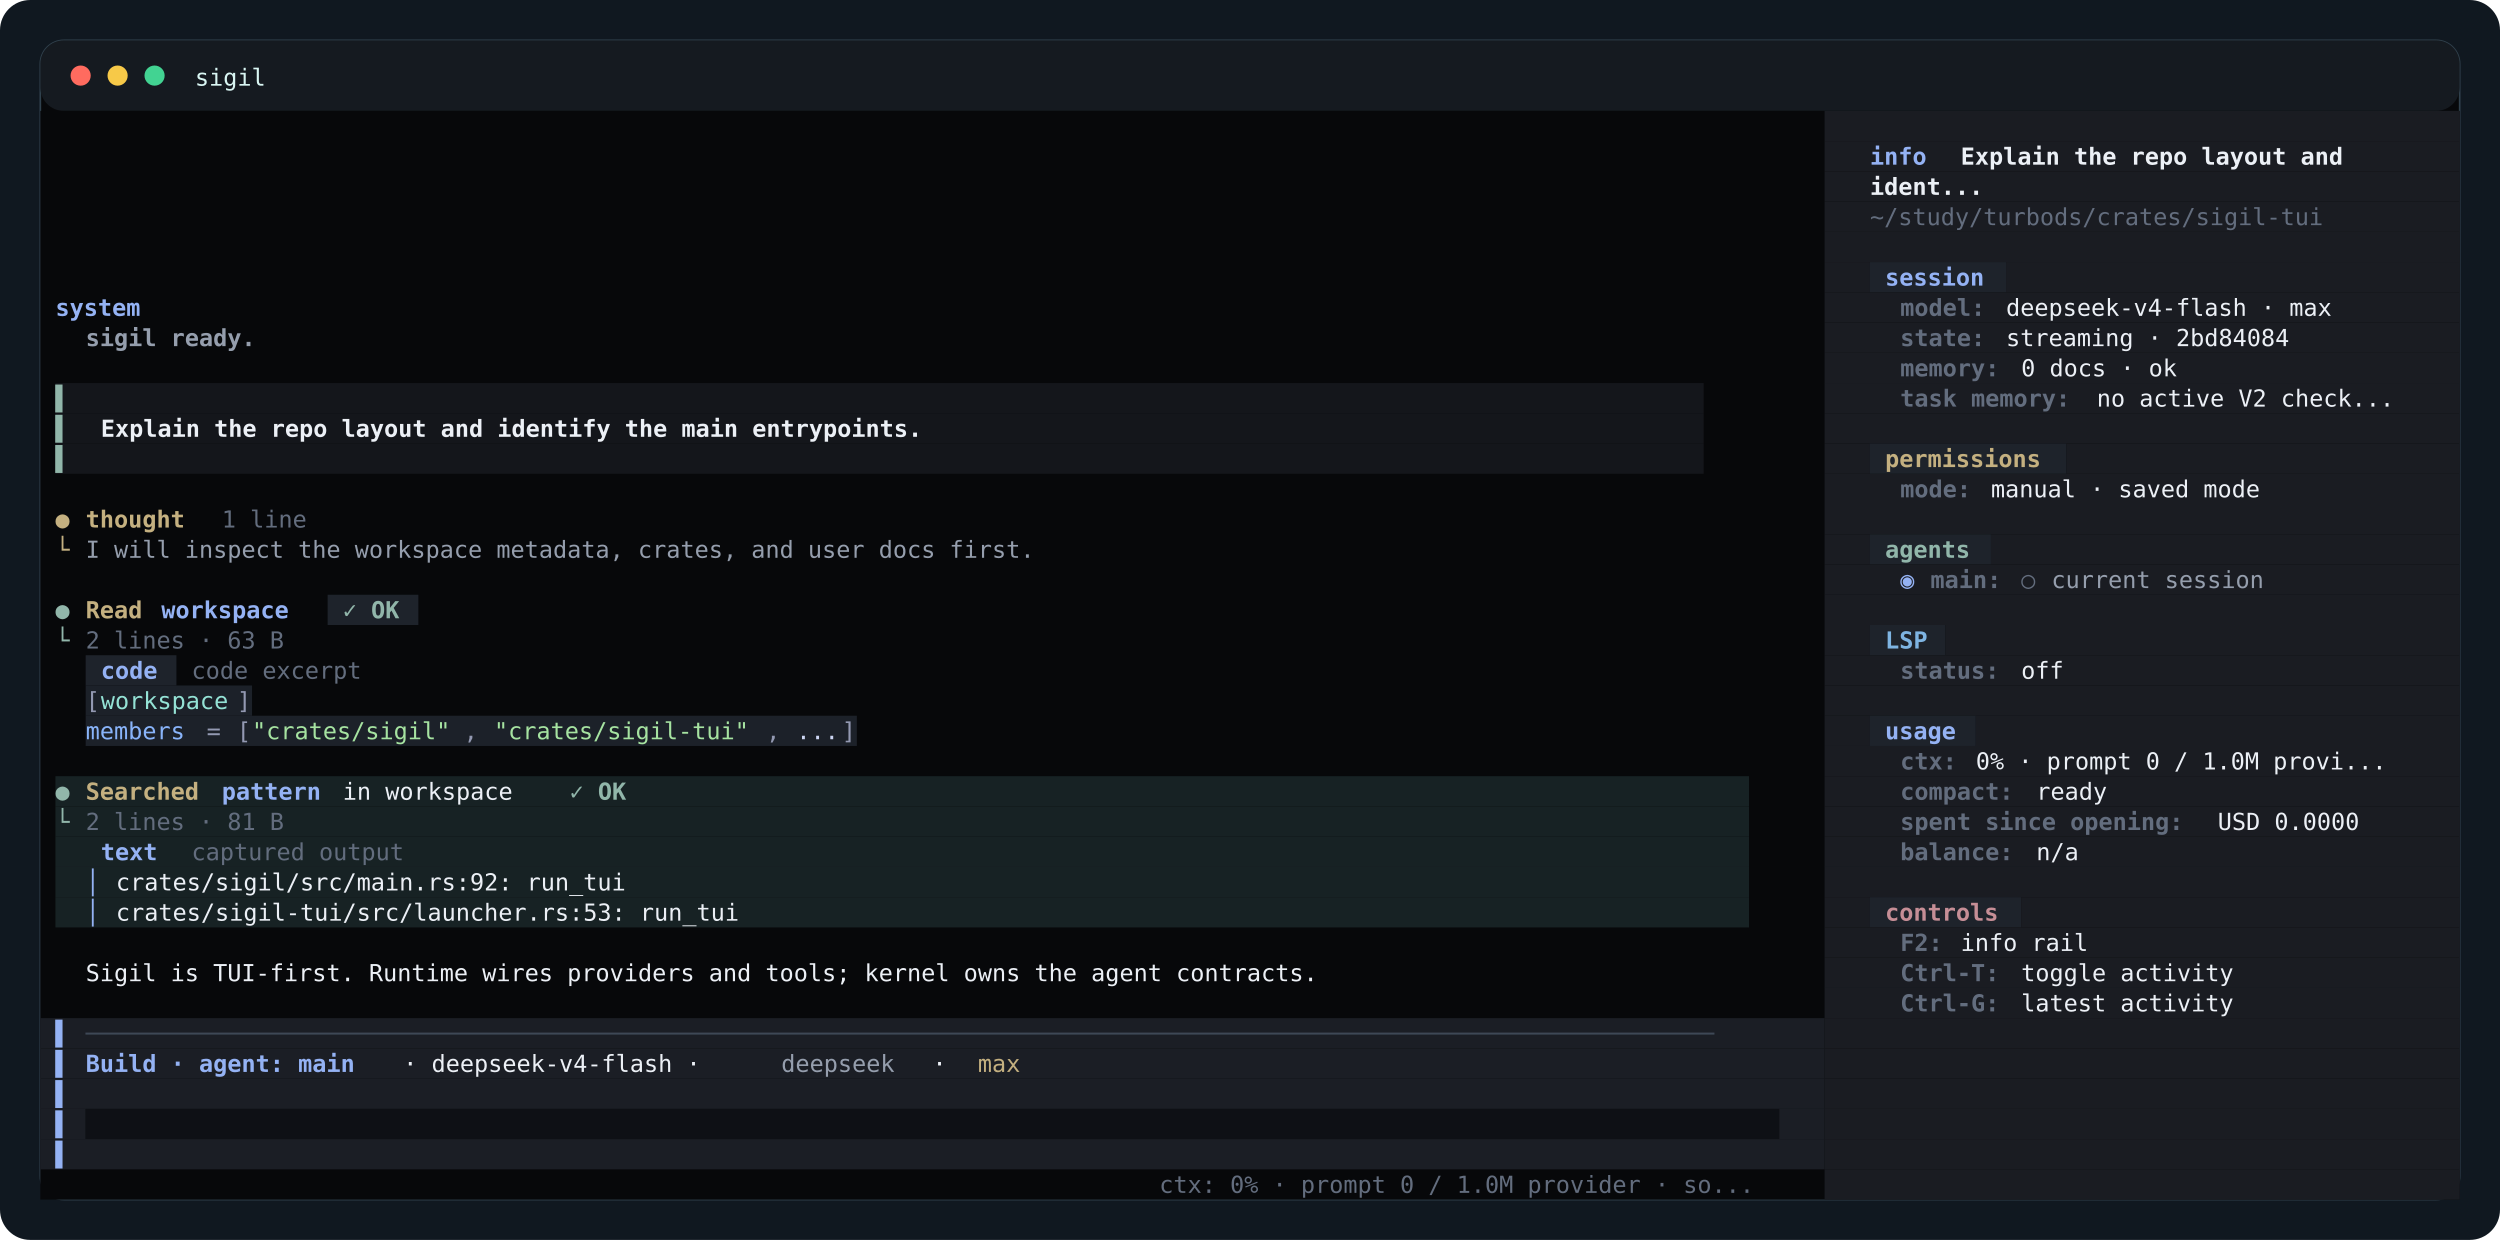
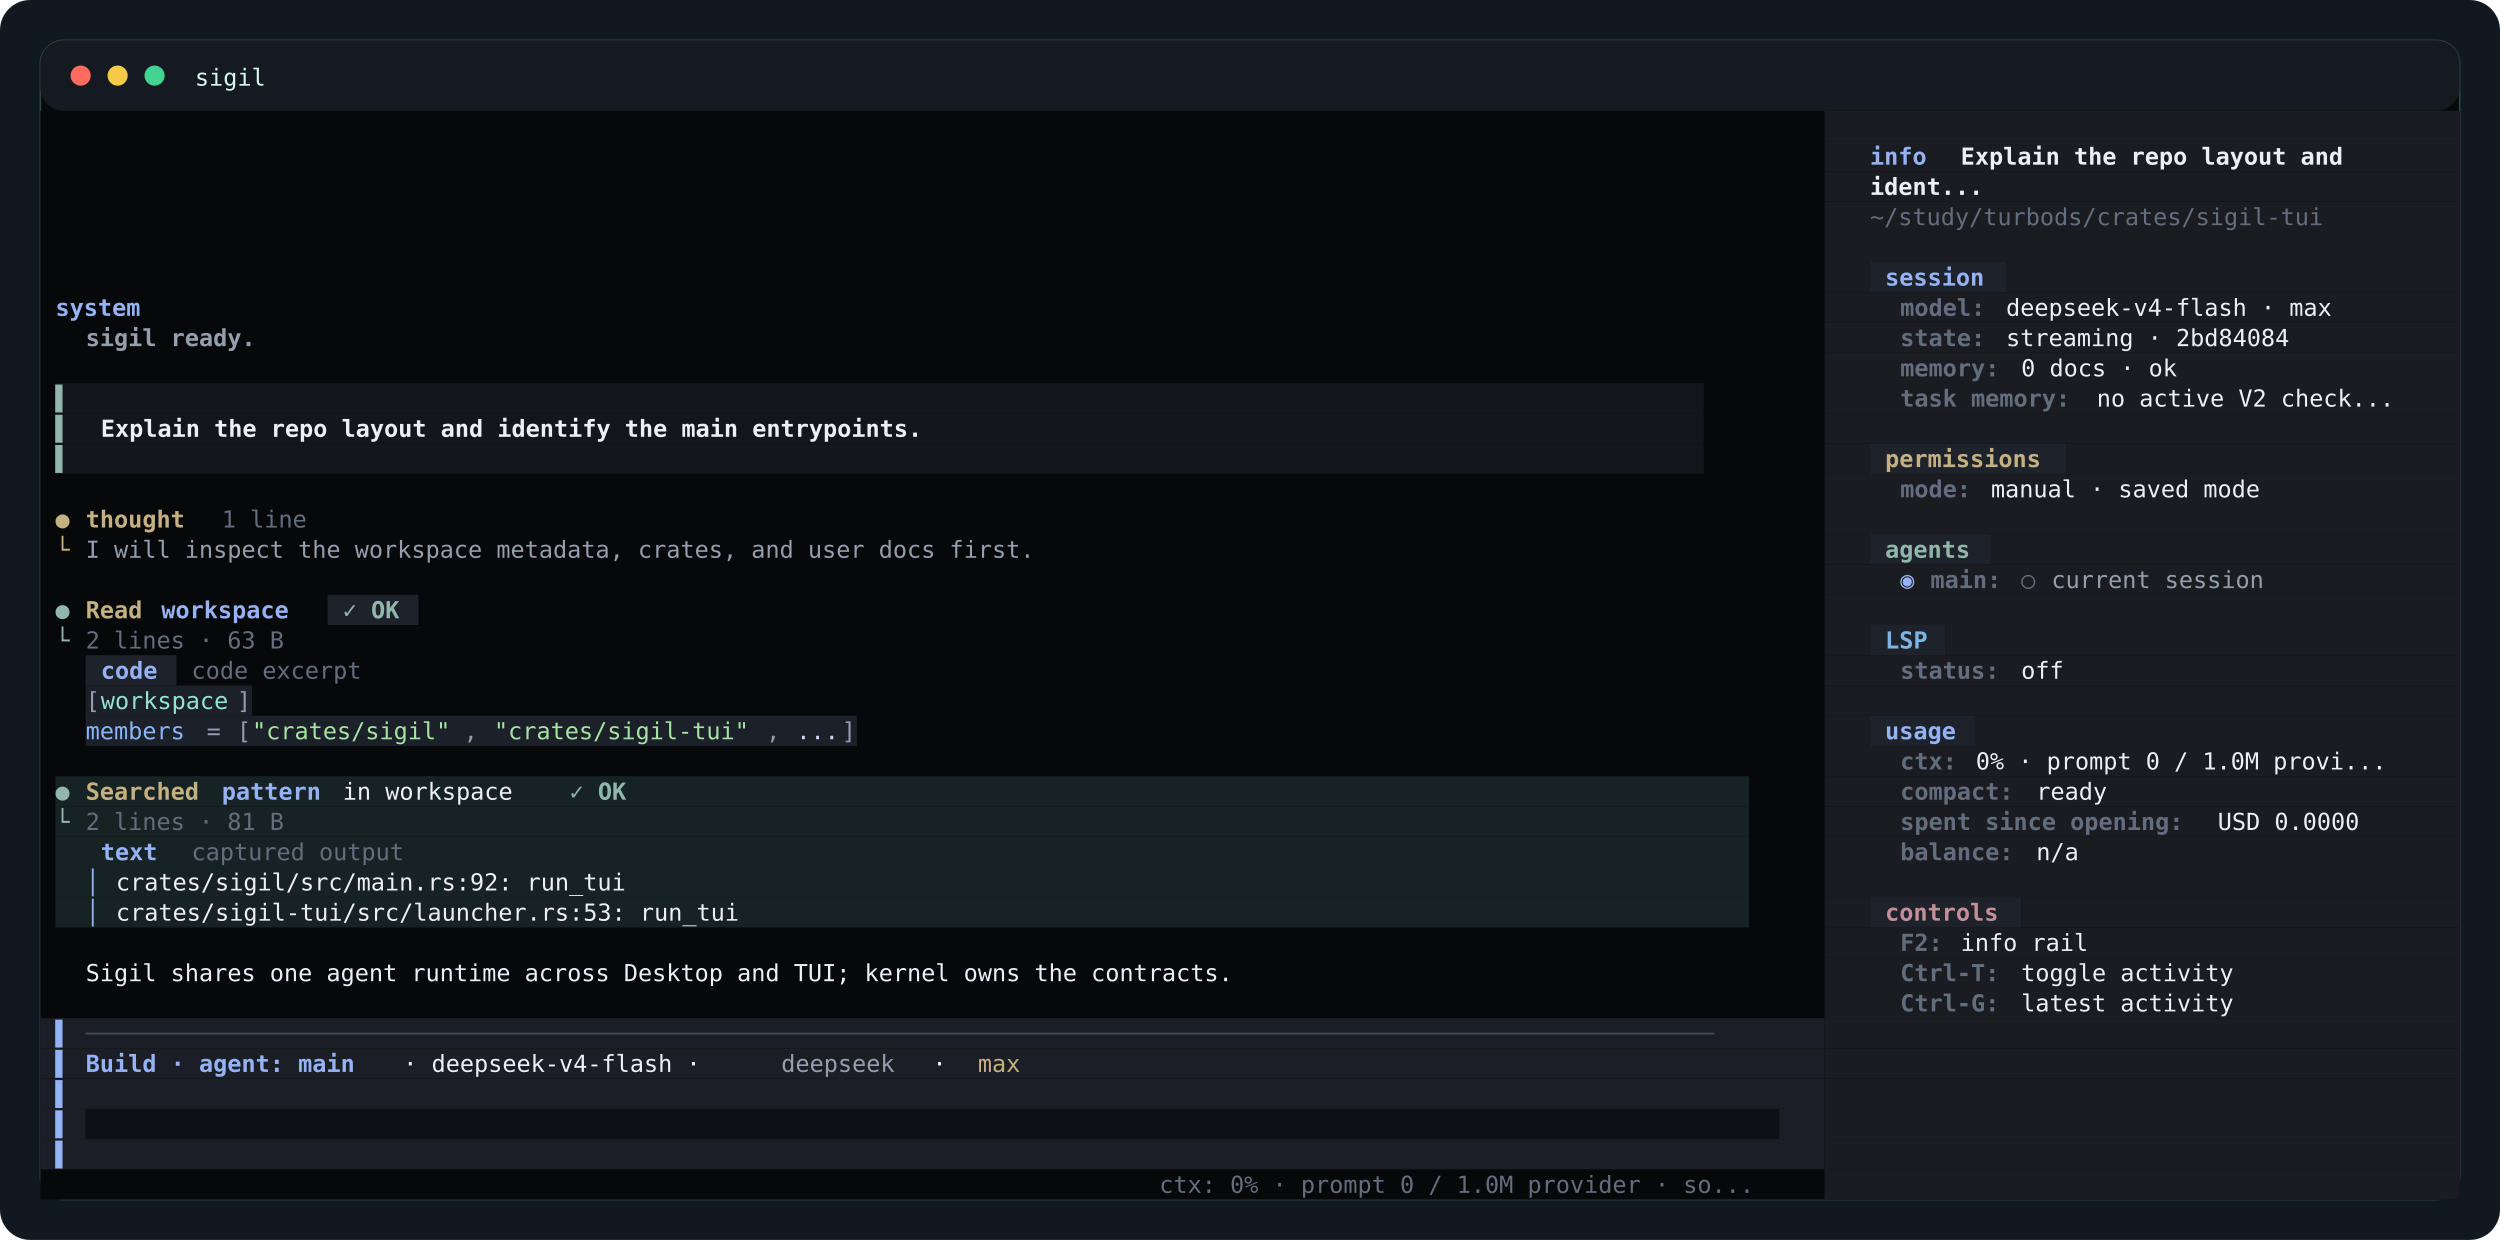
<svg xmlns="http://www.w3.org/2000/svg" width="1488" height="738" viewBox="0 0 1488 738" role="img" aria-labelledby="title desc">
  <rect width="100%" height="100%" rx="18" fill="#101820" />
  <rect x="24" y="24" width="1440" height="690" rx="14" fill="#07080a" stroke="#30414d" />
  <rect x="24" y="24" width="1440" height="42" rx="14" fill="#151a20" />
  <circle cx="48" cy="45" r="6" fill="#ff6b5f" />
  <circle cx="70" cy="45" r="6" fill="#f7c948" />
  <circle cx="92" cy="45" r="6" fill="#42d392" />
  <text x="116" y="51" fill="#d9f6f3" font-family="SFMono-Regular, ui-monospace, Menlo, Consolas, monospace" font-size="14">sigil</text>
  <clipPath id="terminalClipSigilTUIsessionpreview">
    <rect x="24" y="66" width="1440" height="648" />
  </clipPath>
  <g clip-path="url(#terminalClipSigilTUIsessionpreview)">
    <rect x="24" y="66" width="1440" height="648" fill="#07080a" />
    <rect x="1086" y="66" width="378" height="18" fill="#1a1c22" />
    <rect x="1086" y="84" width="378" height="18" fill="#1a1c22" />
    <rect x="1086" y="102" width="378" height="18" fill="#1a1c22" />
    <rect x="1086" y="120" width="378" height="18" fill="#1a1c22" />
    <rect x="1086" y="138" width="378" height="18" fill="#1a1c22" />
    <rect x="1086" y="156" width="27" height="18" fill="#1a1c22" />
    <rect x="1113" y="156" width="81" height="18" fill="#1e232b" />
    <rect x="1194" y="156" width="270" height="18" fill="#1a1c22" />
    <rect x="1086" y="174" width="378" height="18" fill="#1a1c22" />
    <rect x="1086" y="192" width="378" height="18" fill="#1a1c22" />
    <rect x="1086" y="210" width="378" height="18" fill="#1a1c22" />
    <rect x="33" y="228" width="981" height="18" fill="#14161b" />
    <rect x="1086" y="228" width="378" height="18" fill="#1a1c22" />
    <rect x="33" y="246" width="981" height="18" fill="#14161b" />
    <rect x="1086" y="246" width="378" height="18" fill="#1a1c22" />
    <rect x="33" y="264" width="981" height="18" fill="#14161b" />
    <rect x="1086" y="264" width="27" height="18" fill="#1a1c22" />
    <rect x="1113" y="264" width="117" height="18" fill="#1e232b" />
    <rect x="1230" y="264" width="234" height="18" fill="#1a1c22" />
    <rect x="1086" y="282" width="378" height="18" fill="#1a1c22" />
    <rect x="1086" y="300" width="378" height="18" fill="#1a1c22" />
    <rect x="1086" y="318" width="27" height="18" fill="#1a1c22" />
    <rect x="1113" y="318" width="72" height="18" fill="#1e232b" />
    <rect x="1185" y="318" width="279" height="18" fill="#1a1c22" />
    <rect x="1086" y="336" width="378" height="18" fill="#1a1c22" />
    <rect x="195" y="354" width="54" height="18" fill="#1e232b" />
    <rect x="1086" y="354" width="378" height="18" fill="#1a1c22" />
    <rect x="1086" y="372" width="27" height="18" fill="#1a1c22" />
    <rect x="1113" y="372" width="45" height="18" fill="#1e232b" />
    <rect x="1158" y="372" width="306" height="18" fill="#1a1c22" />
    <rect x="51" y="390" width="54" height="18" fill="#1e232b" />
    <rect x="1086" y="390" width="378" height="18" fill="#1a1c22" />
    <rect x="51" y="408" width="99" height="18" fill="#1c2129" />
    <rect x="1086" y="408" width="378" height="18" fill="#1a1c22" />
    <rect x="51" y="426" width="459" height="18" fill="#1c2129" />
    <rect x="1086" y="426" width="27" height="18" fill="#1a1c22" />
    <rect x="1113" y="426" width="63" height="18" fill="#1e232b" />
    <rect x="1176" y="426" width="288" height="18" fill="#1a1c22" />
    <rect x="1086" y="444" width="378" height="18" fill="#1a1c22" />
    <rect x="33" y="462" width="1008" height="18" fill="#172224" />
    <rect x="1086" y="462" width="378" height="18" fill="#1a1c22" />
    <rect x="33" y="480" width="1008" height="18" fill="#172224" />
    <rect x="1086" y="480" width="378" height="18" fill="#1a1c22" />
    <rect x="33" y="498" width="1008" height="18" fill="#172224" />
    <rect x="1086" y="498" width="378" height="18" fill="#1a1c22" />
    <rect x="33" y="516" width="1008" height="18" fill="#172224" />
    <rect x="1086" y="516" width="378" height="18" fill="#1a1c22" />
    <rect x="33" y="534" width="1008" height="18" fill="#172224" />
    <rect x="1086" y="534" width="27" height="18" fill="#1a1c22" />
    <rect x="1113" y="534" width="90" height="18" fill="#1e232b" />
    <rect x="1203" y="534" width="261" height="18" fill="#1a1c22" />
    <rect x="1086" y="552" width="378" height="18" fill="#1a1c22" />
    <rect x="1086" y="570" width="378" height="18" fill="#1a1c22" />
    <rect x="1086" y="588" width="378" height="18" fill="#1a1c22" />
    <rect x="24" y="606" width="1062" height="18" fill="#1b1e25" />
    <rect x="1086" y="606" width="378" height="18" fill="#1a1c22" />
    <rect x="24" y="624" width="1062" height="18" fill="#1b1e25" />
    <rect x="1086" y="624" width="378" height="18" fill="#1a1c22" />
    <rect x="24" y="642" width="1062" height="18" fill="#1b1e25" />
    <rect x="1086" y="642" width="378" height="18" fill="#1a1c22" />
    <rect x="24" y="660" width="27" height="18" fill="#1b1e25" />
    <rect x="51" y="660" width="1008" height="18" fill="#0e1015" />
    <rect x="1059" y="660" width="27" height="18" fill="#1b1e25" />
    <rect x="1086" y="660" width="378" height="18" fill="#1a1c22" />
    <rect x="24" y="678" width="1062" height="18" fill="#1b1e25" />
    <rect x="1086" y="678" width="378" height="18" fill="#1a1c22" />
    <rect x="1086" y="696" width="378" height="18" fill="#1a1c22" />
    <text x="1113" y="98" fill="#94b2f4" font-family="SFMono-Regular, ui-monospace, Menlo, Consolas, monospace" font-size="14" font-weight="700">info</text>
    <text x="1167" y="98" fill="#ecf0f6" font-family="SFMono-Regular, ui-monospace, Menlo, Consolas, monospace" font-size="14" font-weight="700">Explain the repo layout and</text>
    <text x="1113" y="116" fill="#ecf0f6" font-family="SFMono-Regular, ui-monospace, Menlo, Consolas, monospace" font-size="14" font-weight="700">ident...</text>
    <text x="1113" y="134" fill="#636d7e" font-family="SFMono-Regular, ui-monospace, Menlo, Consolas, monospace" font-size="14" font-weight="400">~/study/turbods/crates/sigil-tui</text>
    <text x="1122" y="170" fill="#94b2f4" font-family="SFMono-Regular, ui-monospace, Menlo, Consolas, monospace" font-size="14" font-weight="700">session</text>
    <text x="33" y="188" fill="#94b2f4" font-family="SFMono-Regular, ui-monospace, Menlo, Consolas, monospace" font-size="14" font-weight="700">system</text>
    <text x="1131" y="188" fill="#636d7e" font-family="SFMono-Regular, ui-monospace, Menlo, Consolas, monospace" font-size="14" font-weight="700">model:</text>
    <text x="1194" y="188" fill="#ecf0f6" font-family="SFMono-Regular, ui-monospace, Menlo, Consolas, monospace" font-size="14" font-weight="400">deepseek-v4-flash · max</text>
    <text x="51" y="206" fill="#959ead" font-family="SFMono-Regular, ui-monospace, Menlo, Consolas, monospace" font-size="14" font-weight="700">sigil ready.</text>
    <text x="1131" y="206" fill="#636d7e" font-family="SFMono-Regular, ui-monospace, Menlo, Consolas, monospace" font-size="14" font-weight="700">state:</text>
    <text x="1194" y="206" fill="#ecf0f6" font-family="SFMono-Regular, ui-monospace, Menlo, Consolas, monospace" font-size="14" font-weight="400">streaming · 2bd84084</text>
    <text x="1131" y="224" fill="#636d7e" font-family="SFMono-Regular, ui-monospace, Menlo, Consolas, monospace" font-size="14" font-weight="700">memory:</text>
    <text x="1203" y="224" fill="#ecf0f6" font-family="SFMono-Regular, ui-monospace, Menlo, Consolas, monospace" font-size="14" font-weight="400">0 docs · ok</text>
    <text x="33" y="242" fill="#91b6aa" font-family="SFMono-Regular, ui-monospace, Menlo, Consolas, monospace" font-size="14" font-weight="700">▌</text>
    <text x="1131" y="242" fill="#636d7e" font-family="SFMono-Regular, ui-monospace, Menlo, Consolas, monospace" font-size="14" font-weight="700">task memory:</text>
    <text x="1248" y="242" fill="#ecf0f6" font-family="SFMono-Regular, ui-monospace, Menlo, Consolas, monospace" font-size="14" font-weight="400">no active V2 check...</text>
    <text x="33" y="260" fill="#91b6aa" font-family="SFMono-Regular, ui-monospace, Menlo, Consolas, monospace" font-size="14" font-weight="700">▌</text>
    <text x="60" y="260" fill="#ecf0f6" font-family="SFMono-Regular, ui-monospace, Menlo, Consolas, monospace" font-size="14" font-weight="700">Explain the repo layout and identify the main entrypoints.</text>
    <text x="33" y="278" fill="#91b6aa" font-family="SFMono-Regular, ui-monospace, Menlo, Consolas, monospace" font-size="14" font-weight="700">▌</text>
    <text x="1122" y="278" fill="#c4b080" font-family="SFMono-Regular, ui-monospace, Menlo, Consolas, monospace" font-size="14" font-weight="700">permissions</text>
    <text x="1131" y="296" fill="#636d7e" font-family="SFMono-Regular, ui-monospace, Menlo, Consolas, monospace" font-size="14" font-weight="700">mode:</text>
    <text x="1185" y="296" fill="#ecf0f6" font-family="SFMono-Regular, ui-monospace, Menlo, Consolas, monospace" font-size="14" font-weight="400">manual · saved mode</text>
    <text x="33" y="314" fill="#c4b080" font-family="SFMono-Regular, ui-monospace, Menlo, Consolas, monospace" font-size="14" font-weight="700">●</text>
    <text x="51" y="314" fill="#c4b080" font-family="SFMono-Regular, ui-monospace, Menlo, Consolas, monospace" font-size="14" font-weight="700">thought</text>
    <text x="132" y="314" fill="#636d7e" font-family="SFMono-Regular, ui-monospace, Menlo, Consolas, monospace" font-size="14" font-weight="400">1 line</text>
    <text x="33" y="332" fill="#c4b080" font-family="SFMono-Regular, ui-monospace, Menlo, Consolas, monospace" font-size="14" font-weight="700">└</text>
    <text x="51" y="332" fill="#959ead" font-family="SFMono-Regular, ui-monospace, Menlo, Consolas, monospace" font-size="14" font-weight="400">I will inspect the workspace metadata, crates, and user docs first.</text>
    <text x="1122" y="332" fill="#91b6aa" font-family="SFMono-Regular, ui-monospace, Menlo, Consolas, monospace" font-size="14" font-weight="700">agents</text>
    <text x="1131" y="350" fill="#94b2f4" font-family="SFMono-Regular, ui-monospace, Menlo, Consolas, monospace" font-size="14" font-weight="700">◉</text>
    <text x="1149" y="350" fill="#636d7e" font-family="SFMono-Regular, ui-monospace, Menlo, Consolas, monospace" font-size="14" font-weight="700">main:</text>
    <text x="1203" y="350" fill="#636d7e" font-family="SFMono-Regular, ui-monospace, Menlo, Consolas, monospace" font-size="14" font-weight="400">○</text>
    <text x="1221" y="350" fill="#959ead" font-family="SFMono-Regular, ui-monospace, Menlo, Consolas, monospace" font-size="14" font-weight="400">current session</text>
    <text x="33" y="368" fill="#91b6aa" font-family="SFMono-Regular, ui-monospace, Menlo, Consolas, monospace" font-size="14" font-weight="400">●</text>
    <text x="51" y="368" fill="#c4b080" font-family="SFMono-Regular, ui-monospace, Menlo, Consolas, monospace" font-size="14" font-weight="700">Read</text>
    <text x="96" y="368" fill="#94b2f4" font-family="SFMono-Regular, ui-monospace, Menlo, Consolas, monospace" font-size="14" font-weight="700">workspace</text>
    <text x="204" y="368" fill="#91b6aa" font-family="SFMono-Regular, ui-monospace, Menlo, Consolas, monospace" font-size="14" font-weight="700">✓ OK</text>
    <text x="33" y="386" fill="#91b6aa" font-family="SFMono-Regular, ui-monospace, Menlo, Consolas, monospace" font-size="14" font-weight="400">└</text>
    <text x="51" y="386" fill="#636d7e" font-family="SFMono-Regular, ui-monospace, Menlo, Consolas, monospace" font-size="14" font-weight="400">2 lines · 63 B</text>
    <text x="1122" y="386" fill="#7eb4e2" font-family="SFMono-Regular, ui-monospace, Menlo, Consolas, monospace" font-size="14" font-weight="700">LSP</text>
    <text x="60" y="404" fill="#94b2f4" font-family="SFMono-Regular, ui-monospace, Menlo, Consolas, monospace" font-size="14" font-weight="700">code</text>
    <text x="114" y="404" fill="#636d7e" font-family="SFMono-Regular, ui-monospace, Menlo, Consolas, monospace" font-size="14" font-weight="400">code excerpt</text>
    <text x="1131" y="404" fill="#636d7e" font-family="SFMono-Regular, ui-monospace, Menlo, Consolas, monospace" font-size="14" font-weight="700">status:</text>
    <text x="1203" y="404" fill="#ecf0f6" font-family="SFMono-Regular, ui-monospace, Menlo, Consolas, monospace" font-size="14" font-weight="400">off</text>
    <text x="51" y="422" fill="#9399b2" font-family="SFMono-Regular, ui-monospace, Menlo, Consolas, monospace" font-size="14" font-weight="400">[</text>
    <text x="60" y="422" fill="#94e2d5" font-family="SFMono-Regular, ui-monospace, Menlo, Consolas, monospace" font-size="14" font-weight="400">workspace</text>
    <text x="141" y="422" fill="#9399b2" font-family="SFMono-Regular, ui-monospace, Menlo, Consolas, monospace" font-size="14" font-weight="400">]</text>
    <text x="51" y="440" fill="#89b4fa" font-family="SFMono-Regular, ui-monospace, Menlo, Consolas, monospace" font-size="14" font-weight="400">members</text>
    <text x="123" y="440" fill="#9399b2" font-family="SFMono-Regular, ui-monospace, Menlo, Consolas, monospace" font-size="14" font-weight="400">=</text>
    <text x="141" y="440" fill="#9399b2" font-family="SFMono-Regular, ui-monospace, Menlo, Consolas, monospace" font-size="14" font-weight="400">[</text>
    <text x="150" y="440" fill="#a6e3a1" font-family="SFMono-Regular, ui-monospace, Menlo, Consolas, monospace" font-size="14" font-weight="400">"crates/sigil"</text>
    <text x="276" y="440" fill="#9399b2" font-family="SFMono-Regular, ui-monospace, Menlo, Consolas, monospace" font-size="14" font-weight="400">,</text>
    <text x="294" y="440" fill="#a6e3a1" font-family="SFMono-Regular, ui-monospace, Menlo, Consolas, monospace" font-size="14" font-weight="400">"crates/sigil-tui"</text>
    <text x="456" y="440" fill="#9399b2" font-family="SFMono-Regular, ui-monospace, Menlo, Consolas, monospace" font-size="14" font-weight="400">,</text>
    <text x="474" y="440" fill="#cdd6f4" font-family="SFMono-Regular, ui-monospace, Menlo, Consolas, monospace" font-size="14" font-weight="400">...</text>
    <text x="501" y="440" fill="#9399b2" font-family="SFMono-Regular, ui-monospace, Menlo, Consolas, monospace" font-size="14" font-weight="400">]</text>
    <text x="1122" y="440" fill="#94b2f4" font-family="SFMono-Regular, ui-monospace, Menlo, Consolas, monospace" font-size="14" font-weight="700">usage</text>
    <text x="1131" y="458" fill="#636d7e" font-family="SFMono-Regular, ui-monospace, Menlo, Consolas, monospace" font-size="14" font-weight="700">ctx:</text>
    <text x="1176" y="458" fill="#ecf0f6" font-family="SFMono-Regular, ui-monospace, Menlo, Consolas, monospace" font-size="14" font-weight="400">0% · prompt 0 / 1.0M provi...</text>
    <text x="33" y="476" fill="#91b6aa" font-family="SFMono-Regular, ui-monospace, Menlo, Consolas, monospace" font-size="14" font-weight="400">●</text>
    <text x="51" y="476" fill="#c4b080" font-family="SFMono-Regular, ui-monospace, Menlo, Consolas, monospace" font-size="14" font-weight="700">Searched</text>
    <text x="132" y="476" fill="#94b2f4" font-family="SFMono-Regular, ui-monospace, Menlo, Consolas, monospace" font-size="14" font-weight="700">pattern</text>
    <text x="204" y="476" fill="#ecf0f6" font-family="SFMono-Regular, ui-monospace, Menlo, Consolas, monospace" font-size="14" font-weight="400">in workspace</text>
    <text x="339" y="476" fill="#91b6aa" font-family="SFMono-Regular, ui-monospace, Menlo, Consolas, monospace" font-size="14" font-weight="700">✓ OK</text>
    <text x="1131" y="476" fill="#636d7e" font-family="SFMono-Regular, ui-monospace, Menlo, Consolas, monospace" font-size="14" font-weight="700">compact:</text>
    <text x="1212" y="476" fill="#ecf0f6" font-family="SFMono-Regular, ui-monospace, Menlo, Consolas, monospace" font-size="14" font-weight="400">ready</text>
    <text x="33" y="494" fill="#91b6aa" font-family="SFMono-Regular, ui-monospace, Menlo, Consolas, monospace" font-size="14" font-weight="400">└</text>
    <text x="51" y="494" fill="#636d7e" font-family="SFMono-Regular, ui-monospace, Menlo, Consolas, monospace" font-size="14" font-weight="400">2 lines · 81 B</text>
    <text x="1131" y="494" fill="#636d7e" font-family="SFMono-Regular, ui-monospace, Menlo, Consolas, monospace" font-size="14" font-weight="700">spent since opening:</text>
    <text x="1320" y="494" fill="#ecf0f6" font-family="SFMono-Regular, ui-monospace, Menlo, Consolas, monospace" font-size="14" font-weight="400">USD 0.0000</text>
    <text x="60" y="512" fill="#94b2f4" font-family="SFMono-Regular, ui-monospace, Menlo, Consolas, monospace" font-size="14" font-weight="700">text</text>
    <text x="114" y="512" fill="#636d7e" font-family="SFMono-Regular, ui-monospace, Menlo, Consolas, monospace" font-size="14" font-weight="400">captured output</text>
    <text x="1131" y="512" fill="#636d7e" font-family="SFMono-Regular, ui-monospace, Menlo, Consolas, monospace" font-size="14" font-weight="700">balance:</text>
    <text x="1212" y="512" fill="#ecf0f6" font-family="SFMono-Regular, ui-monospace, Menlo, Consolas, monospace" font-size="14" font-weight="400">n/a</text>
    <text x="51" y="530" fill="#94b2f4" font-family="SFMono-Regular, ui-monospace, Menlo, Consolas, monospace" font-size="14" font-weight="700">│</text>
    <text x="69" y="530" fill="#ecf0f6" font-family="SFMono-Regular, ui-monospace, Menlo, Consolas, monospace" font-size="14" font-weight="400">crates/sigil/src/main.rs:92: run_tui</text>
    <text x="51" y="548" fill="#94b2f4" font-family="SFMono-Regular, ui-monospace, Menlo, Consolas, monospace" font-size="14" font-weight="700">│</text>
    <text x="69" y="548" fill="#ecf0f6" font-family="SFMono-Regular, ui-monospace, Menlo, Consolas, monospace" font-size="14" font-weight="400">crates/sigil-tui/src/launcher.rs:53: run_tui</text>
    <text x="1122" y="548" fill="#c68e96" font-family="SFMono-Regular, ui-monospace, Menlo, Consolas, monospace" font-size="14" font-weight="700">controls</text>
    <text x="1131" y="566" fill="#636d7e" font-family="SFMono-Regular, ui-monospace, Menlo, Consolas, monospace" font-size="14" font-weight="700">F2:</text>
    <text x="1167" y="566" fill="#ecf0f6" font-family="SFMono-Regular, ui-monospace, Menlo, Consolas, monospace" font-size="14" font-weight="400">info rail</text>
-     <text x="51" y="584" fill="#ecf0f6" font-family="SFMono-Regular, ui-monospace, Menlo, Consolas, monospace" font-size="14" font-weight="400">Sigil is TUI-first. Runtime wires providers and tools; kernel owns the agent contracts.</text>
+     <text x="51" y="584" fill="#ecf0f6" font-family="SFMono-Regular, ui-monospace, Menlo, Consolas, monospace" font-size="14" font-weight="400">Sigil shares one agent runtime across Desktop and TUI; kernel owns the contracts.</text>
    <text x="1131" y="584" fill="#636d7e" font-family="SFMono-Regular, ui-monospace, Menlo, Consolas, monospace" font-size="14" font-weight="700">Ctrl-T:</text>
    <text x="1203" y="584" fill="#ecf0f6" font-family="SFMono-Regular, ui-monospace, Menlo, Consolas, monospace" font-size="14" font-weight="400">toggle activity</text>
    <text x="1131" y="602" fill="#636d7e" font-family="SFMono-Regular, ui-monospace, Menlo, Consolas, monospace" font-size="14" font-weight="700">Ctrl-G:</text>
    <text x="1203" y="602" fill="#ecf0f6" font-family="SFMono-Regular, ui-monospace, Menlo, Consolas, monospace" font-size="14" font-weight="400">latest activity</text>
    <text x="33" y="620" fill="#94b2f4" font-family="SFMono-Regular, ui-monospace, Menlo, Consolas, monospace" font-size="14" font-weight="400">▌</text>
    <text x="51" y="620" fill="#3e4856" font-family="SFMono-Regular, ui-monospace, Menlo, Consolas, monospace" font-size="14" font-weight="400">───────────────────────────────────────────────────────────────────────────────────────────────────────────────────</text>
    <text x="33" y="638" fill="#94b2f4" font-family="SFMono-Regular, ui-monospace, Menlo, Consolas, monospace" font-size="14" font-weight="400">▌</text>
    <text x="51" y="638" fill="#94b2f4" font-family="SFMono-Regular, ui-monospace, Menlo, Consolas, monospace" font-size="14" font-weight="700">Build · agent: main</text>
    <text x="240" y="638" fill="#ecf0f6" font-family="SFMono-Regular, ui-monospace, Menlo, Consolas, monospace" font-size="14" font-weight="400">·  deepseek-v4-flash  ·</text>
    <text x="465" y="638" fill="#959ead" font-family="SFMono-Regular, ui-monospace, Menlo, Consolas, monospace" font-size="14" font-weight="400">deepseek</text>
    <text x="555" y="638" fill="#ecf0f6" font-family="SFMono-Regular, ui-monospace, Menlo, Consolas, monospace" font-size="14" font-weight="400">·</text>
    <text x="582" y="638" fill="#c4b080" font-family="SFMono-Regular, ui-monospace, Menlo, Consolas, monospace" font-size="14" font-weight="400">max</text>
    <text x="33" y="656" fill="#94b2f4" font-family="SFMono-Regular, ui-monospace, Menlo, Consolas, monospace" font-size="14" font-weight="400">▌</text>
    <text x="33" y="674" fill="#94b2f4" font-family="SFMono-Regular, ui-monospace, Menlo, Consolas, monospace" font-size="14" font-weight="400">▌</text>
    <text x="33" y="692" fill="#94b2f4" font-family="SFMono-Regular, ui-monospace, Menlo, Consolas, monospace" font-size="14" font-weight="400">▌</text>
    <text x="690" y="710" fill="#636d7e" font-family="SFMono-Regular, ui-monospace, Menlo, Consolas, monospace" font-size="14" font-weight="400">ctx: 0% · prompt 0 / 1.0M provider · so...</text>
  </g>
</svg>
